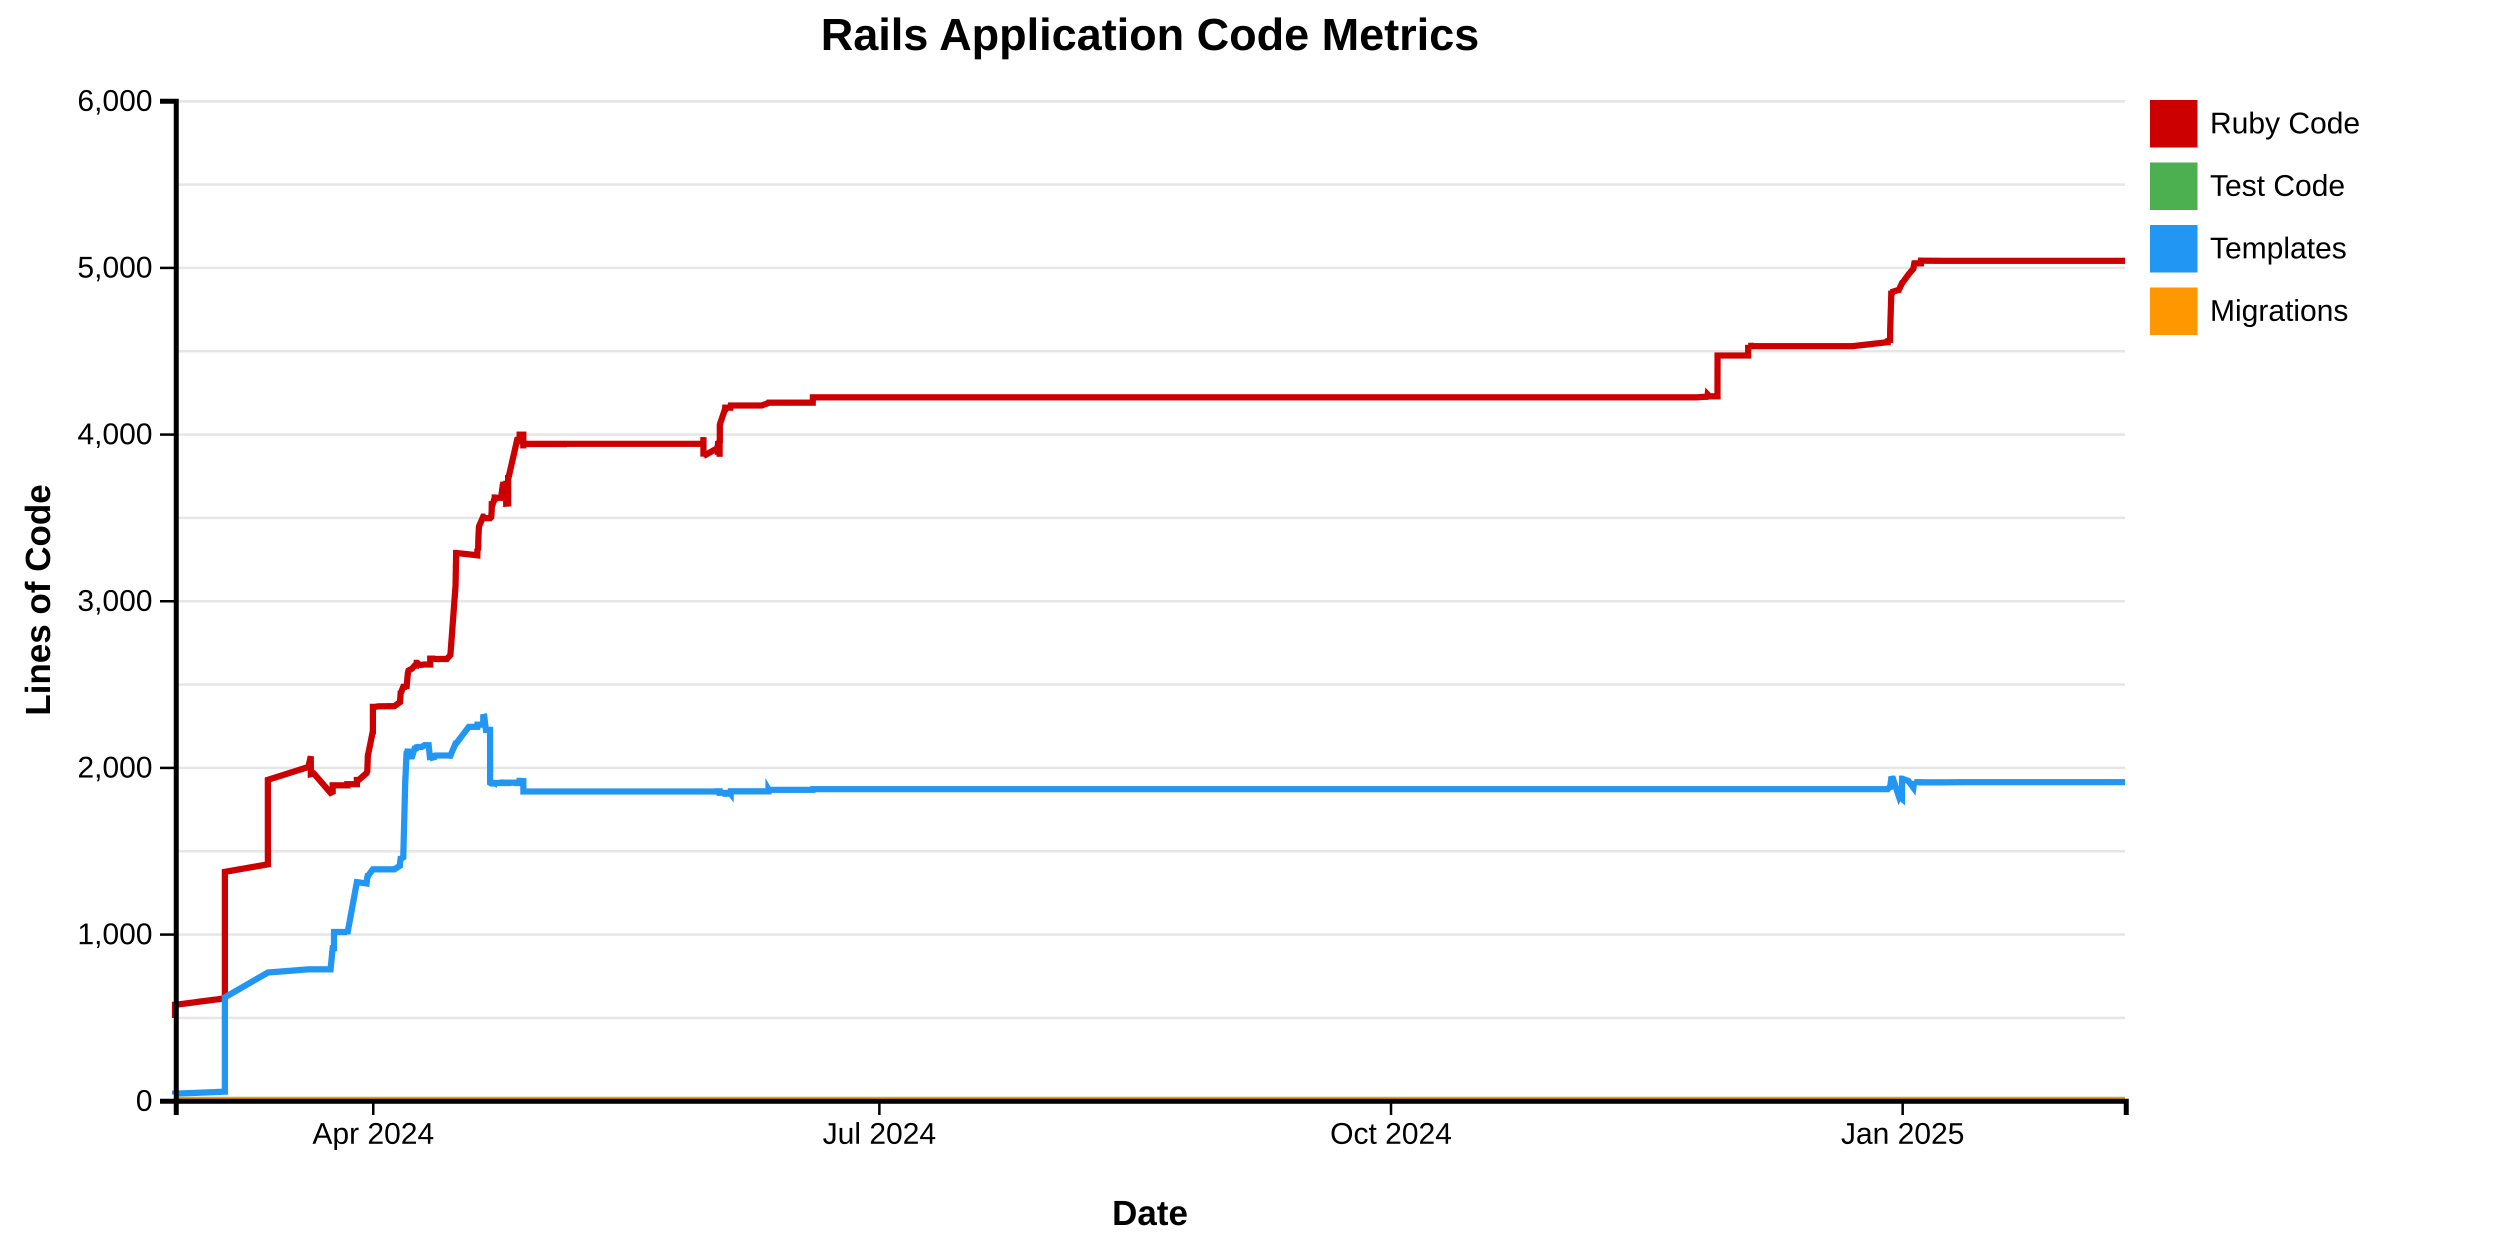
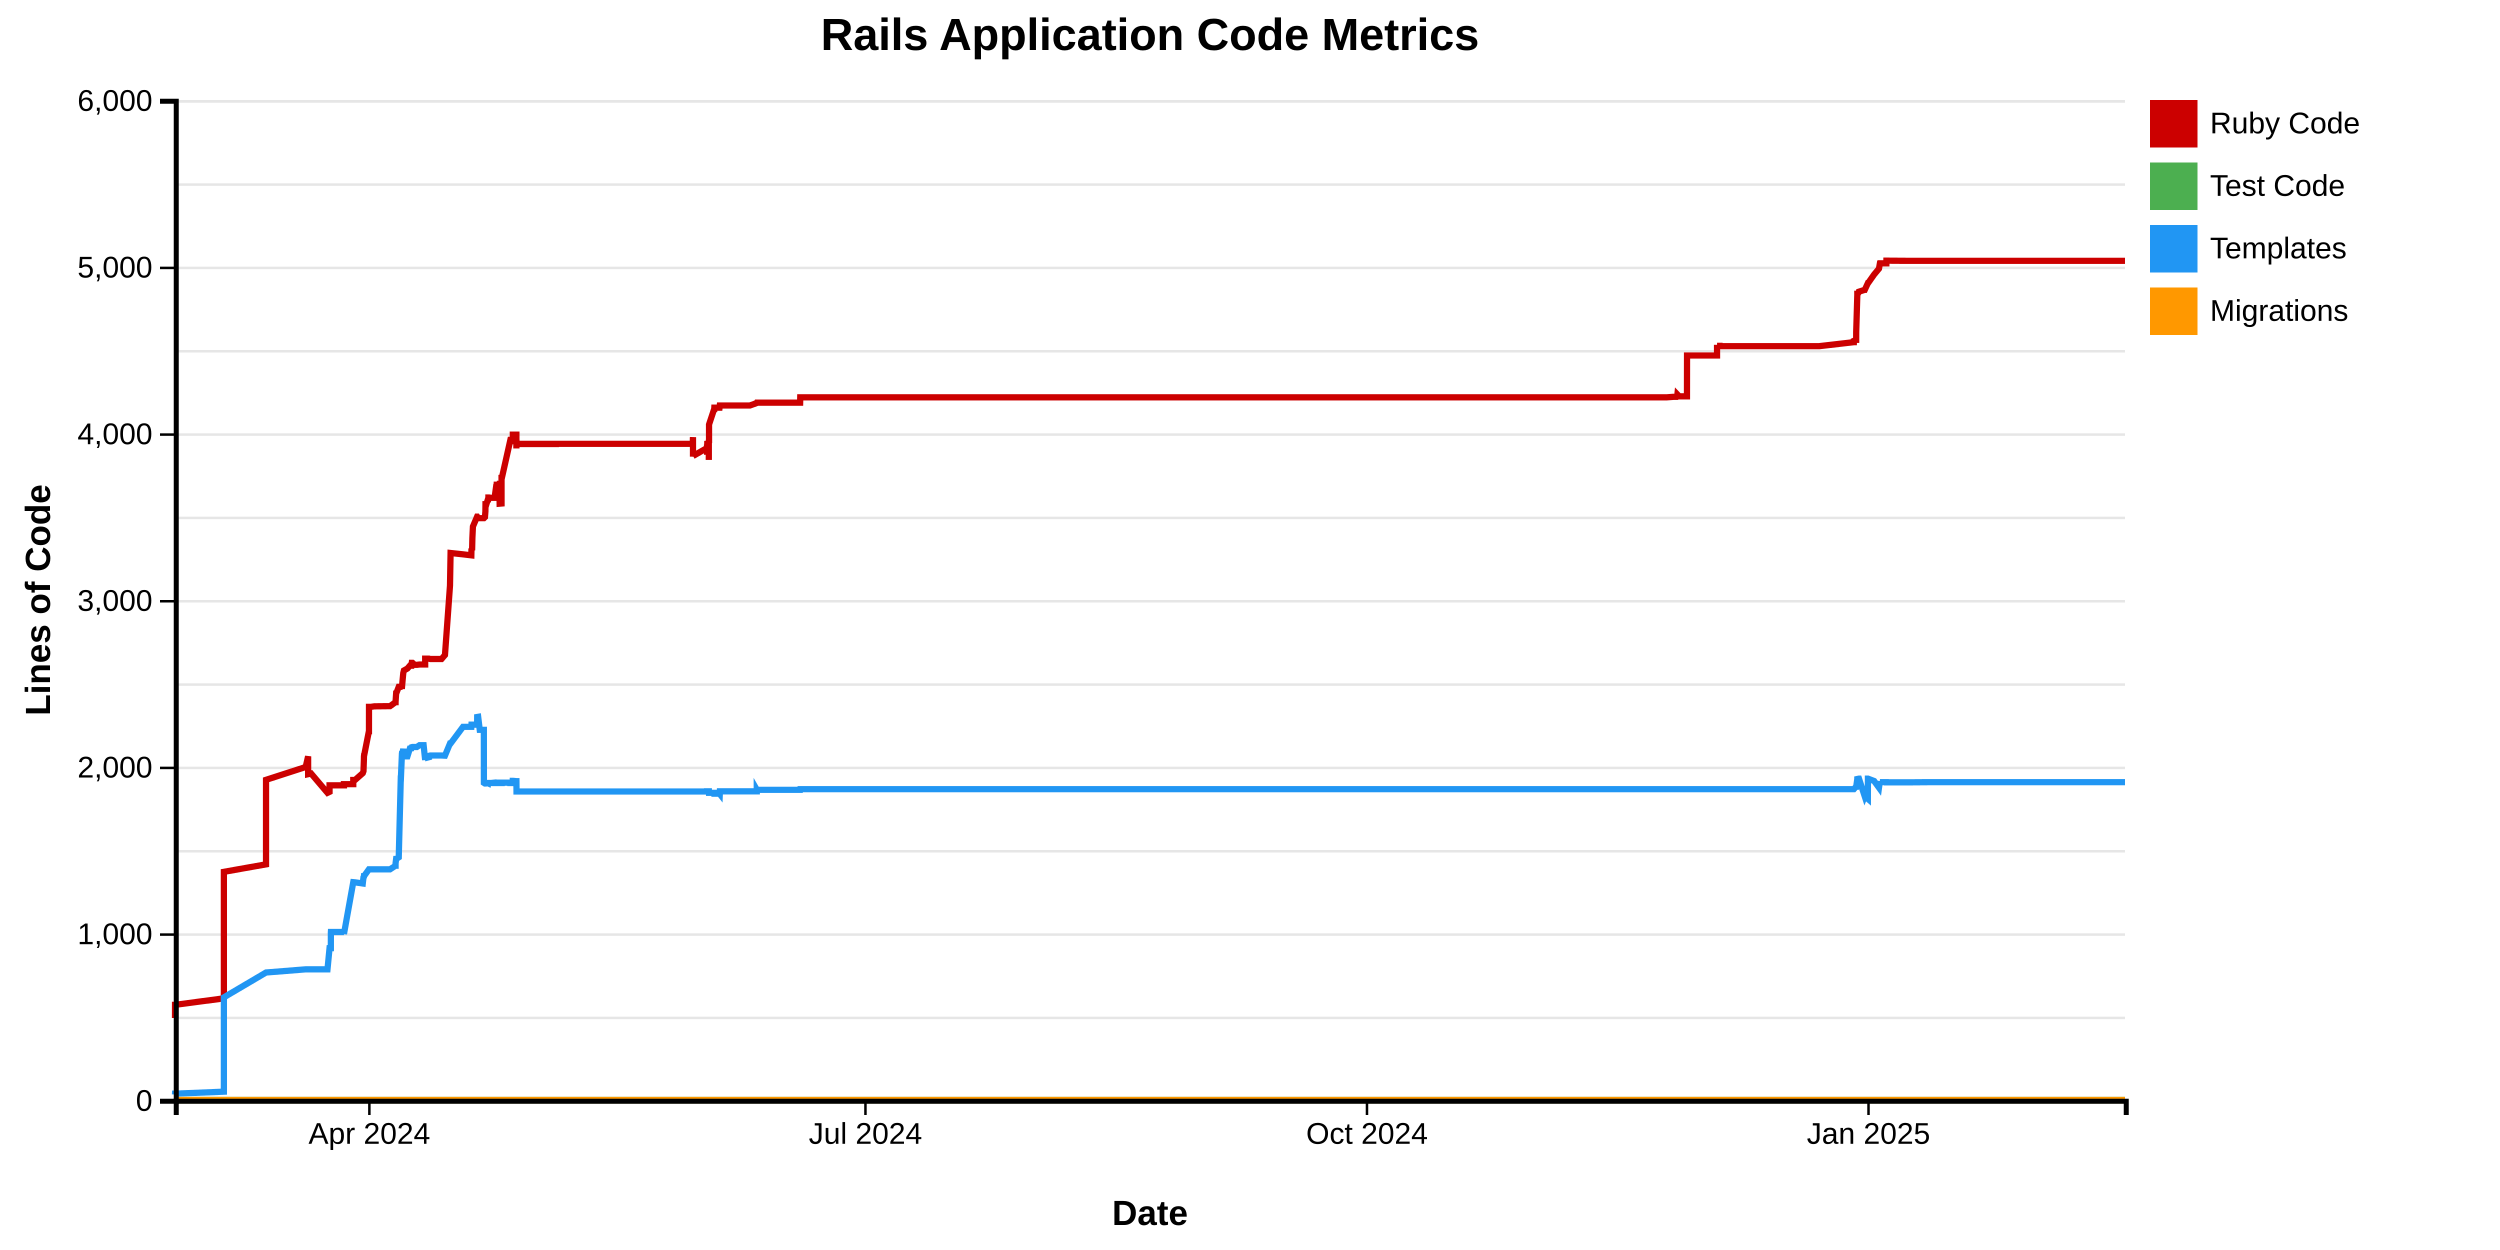
<svg xmlns="http://www.w3.org/2000/svg" width="1000" height="500">
  <rect width="100%" height="100%" fill="white" />
  <g transform="translate(70,40)">
    <g class="grid" opacity="0.1" fill="none" font-size="10" font-family="sans-serif" text-anchor="end">
      <path class="domain" stroke="currentColor" d="M780,400.5H0.5V0.5H780" />
      <g class="tick" opacity="1" transform="translate(0,400.5)">
        <line stroke="currentColor" x2="780" />
        <text fill="currentColor" x="-3" dy="0.32em" />
      </g>
      <g class="tick" opacity="1" transform="translate(0,367.1667)">
        <line stroke="currentColor" x2="780" />
        <text fill="currentColor" x="-3" dy="0.32em" />
      </g>
      <g class="tick" opacity="1" transform="translate(0,333.8333)">
        <line stroke="currentColor" x2="780" />
        <text fill="currentColor" x="-3" dy="0.32em" />
      </g>
      <g class="tick" opacity="1" transform="translate(0,300.5)">
        <line stroke="currentColor" x2="780" />
        <text fill="currentColor" x="-3" dy="0.32em" />
      </g>
      <g class="tick" opacity="1" transform="translate(0,267.1667)">
        <line stroke="currentColor" x2="780" />
        <text fill="currentColor" x="-3" dy="0.32em" />
      </g>
      <g class="tick" opacity="1" transform="translate(0,233.8333)">
        <line stroke="currentColor" x2="780" />
        <text fill="currentColor" x="-3" dy="0.32em" />
      </g>
      <g class="tick" opacity="1" transform="translate(0,200.5)">
        <line stroke="currentColor" x2="780" />
        <text fill="currentColor" x="-3" dy="0.32em" />
      </g>
      <g class="tick" opacity="1" transform="translate(0,167.1667)">
        <line stroke="currentColor" x2="780" />
        <text fill="currentColor" x="-3" dy="0.32em" />
      </g>
      <g class="tick" opacity="1" transform="translate(0,133.8333)">
        <line stroke="currentColor" x2="780" />
        <text fill="currentColor" x="-3" dy="0.32em" />
      </g>
      <g class="tick" opacity="1" transform="translate(0,100.5)">
        <line stroke="currentColor" x2="780" />
        <text fill="currentColor" x="-3" dy="0.32em" />
      </g>
      <g class="tick" opacity="1" transform="translate(0,67.16667)">
        <line stroke="currentColor" x2="780" />
        <text fill="currentColor" x="-3" dy="0.32em" />
      </g>
      <g class="tick" opacity="1" transform="translate(0,33.83333)">
        <line stroke="currentColor" x2="780" />
        <text fill="currentColor" x="-3" dy="0.32em" />
      </g>
      <g class="tick" opacity="1" transform="translate(0,0.5)">
        <line stroke="currentColor" x2="780" />
        <text fill="currentColor" x="-3" dy="0.32em" />
      </g>
    </g>
-     <path fill="none" stroke="#CC0000" stroke-width="2.5" d="M0,367.2L0.017,361.933L0.023,361.933L0.024,361.933L19.947,359.333L19.949,308.733L37.144,305.733L37.145,305.467L37.145,295.333L37.146,294.133L37.147,271.933L53.324,266.8L54.326,262.533L54.327,269.667L55.53,269.4L62.226,277.133L63.067,276.733L63.068,274.133L63.597,274.133L63.611,274.133L63.624,274.133L68.941,274.133L68.941,273.667L72.745,273.667L72.746,272L73.458,272L76.62,269.267L76.915,268.467L77.086,263.867L77.113,262.533L77.122,262.467L77.126,262.467L79.131,252.467L79.142,252.467L79.143,252.467L79.145,252.467L79.151,252.467L79.164,242.733L79.165,242.733L79.588,242.733L79.961,242.733L79.993,242.733L81.356,242.533L86.527,242.467L86.53,242.467L86.532,242.467L86.537,242.467L86.617,242.467L87.731,242.467L87.743,242.467L90.006,240.867L90.006,240.867L90.008,240.733L90.23,237.467L90.24,237.467L91.305,234.733L91.315,234.733L92.133,234.733L92.17,234.733L92.179,234.733L92.57,234.4L92.573,234.4L92.635,234.4L92.642,234.4L92.65,234.4L92.665,234.4L92.705,233.933L93.154,229.2L93.408,228.2L94.849,227.4L95.842,226.267L96.481,226.267L96.631,225.133L96.891,225.133L97.821,225.933L98.672,225.933L98.682,225.933L99.805,225.8L101.451,225.8L102.09,225.8L102.091,223.467L102.097,223.467L103.659,223.467L103.661,223.467L104.183,223.6L107.479,223.6L107.485,223.6L107.491,223.6L107.517,223.6L108.769,223.6L110.165,222L112.217,194.267L112.455,181.2L112.456,181.2L117.525,181.733L120.928,182.133L120.984,179.4L121.239,180.133L121.354,175.2L121.577,170.6L123.281,166.667L123.284,166.667L123.32,166.667L123.712,167.267L124.355,167.267L124.37,167.267L124.372,167.267L125.695,167.267L125.728,167.267L126.033,167.267L126.051,167.267L126.475,166.867L126.663,164.6L126.705,161.667L126.724,161.667L126.733,162.667L126.746,162.667L126.755,162.667L127.687,159.733L127.832,159.733L127.845,159.733L127.895,159.467L127.898,159.067L127.899,159L128.107,159L128.109,159L128.955,159.133L130.267,159.133L130.313,159.133L130.38,159.133L130.381,159.133L130.383,159.133L130.403,159.133L131.182,153.667L131.261,154L131.277,154L131.294,153.867L131.316,152.667L131.327,153.533L131.333,153.533L131.334,153.533L131.334,153.533L131.377,153.533L131.379,153.533L132.179,153.533L132.353,153.533L132.358,153.533L132.482,161.467L133.253,161.4L133.253,151.2L133.309,151.2L133.31,151.467L133.31,151.467L136.869,135.933L136.869,135.933L136.87,135.933L136.87,135.933L136.874,135.933L137.662,135.933L137.855,136.467L137.855,136.467L137.856,136.467L137.856,135.933L137.857,133.867L137.857,133.867L137.859,133.867L139.313,133.867L139.314,134.4L139.314,138.133L139.314,138.133L139.315,138.133L139.323,136.067L139.331,135.867L139.364,137.6L141.258,137.6L156.687,137.6L139.627,137.533L211.323,137.533L211.343,135.333L211.376,134.867L211.377,142.667L211.384,142.4L217.103,139.2L217.106,138.6L217.106,138.6L217.107,138.533L217.108,137.8L217.108,138.467L217.108,138.4L217.117,138.267L217.13,140.667L217.18,140.667L217.182,139.533L217.182,138.933L217.182,138.533L217.205,137.6L217.207,137.6L217.602,137L217.603,138.733L217.833,136.467L217.834,142.733L217.834,142.733L217.834,142.733L217.835,142.733L217.835,141.333L217.835,139.933L217.836,136.333L217.924,135.867L217.924,135.867L217.924,136L217.925,136L217.925,136L217.925,135.933L217.925,135.933L217.925,134.667L217.926,131.333L217.926,129.8L220.025,123.6L220.029,123.6L220.061,123.6L220.09,123.067L222.206,123.067L222.314,122.2L222.36,122.2L234.591,122.2L237.401,121.2L237.402,121.133L237.439,121.067L239.281,121.067L239.287,121.067L248.932,121.067L250.088,121.067L250.093,121.067L250.095,121.067L250.109,121.067L250.116,121.067L250.124,121.067L250.125,121.067L250.126,121.067L250.128,121.067L250.131,121.067L250.131,121.067L250.136,121.067L250.136,121.067L250.164,121.067L250.166,121.067L255.097,121.067L255.148,118.933L258.047,118.933L258.083,118.933L259.83,118.933L259.834,118.933L259.846,118.933L265.785,118.933L275.812,118.933L281.448,118.933L291.379,118.933L292.483,118.933L292.483,118.933L292.483,118.933L292.485,118.933L292.485,118.933L296.943,118.933L312.438,118.933L327.997,118.933L343.698,118.933L359.144,118.933L370.336,118.933L374.842,118.933L390.261,118.933L405.825,118.933L410.719,118.933L410.721,118.933L410.739,118.933L421.462,118.933L421.711,118.933L437.123,118.933L437.299,118.933L452.601,118.933L468.136,118.933L483.786,118.933L499.305,118.933L514.975,118.933L515.158,118.933L530.459,118.933L546.174,118.933L561.591,118.933L577.395,118.933L593.126,118.933L608.707,118.933L611.449,118.733L611.476,118.733L612.602,118.733L612.62,118.733L612.639,118.733L612.668,118.733L613.018,118.2L613.057,118.2L613.097,117.8L613.808,118.533L614.835,118.533L614.844,118.533L616.992,118.533L617.02,102.2L624.265,102.2L629.264,102.2L629.265,97.933L629.27,98.333L630.354,98.333L630.355,98.333L630.366,98.467L630.735,98.467L632.594,98.467L633.22,98.467L633.23,98.467L639.812,98.467L655.299,98.467L670.935,98.467L685.075,96.867L685.082,96.867L685.093,96.333L685.975,95.933L686.032,95.933L686.04,95.933L686.056,92.667L686.507,77.933L686.507,76.4L686.508,76.267L686.512,77.867L687.137,76.867L687.181,76.667L689.529,75.933L689.557,75.933L690.811,73.267L690.835,73.267L690.856,73.267L690.879,73.267L693.372,69.8L695.35,67.467L695.714,65.4L695.727,65.4L695.761,65.333L698.363,65.333L698.38,64.267L706.505,64.333L706.901,64.333L708.167,64.333L715.365,64.333L717.654,64.333L726.062,64.333L726.062,64.333L726.065,64.333L726.066,64.333L733.05,64.333L733.051,64.333L733.051,64.333L733.051,64.333L733.052,64.333L733.054,64.333L733.055,64.333L733.64,64.333L733.641,64.333L746.206,64.333L748.951,64.333L748.952,64.333L761.78,64.333L764.406,64.333L764.408,64.333L777.352,64.333L780,64.333" />
-     <path fill="none" stroke="#4CAF50" stroke-width="2.5" d="M0,400L0.017,400L0.023,400L0.024,400L19.947,400L19.949,400L37.144,400L37.145,400L37.145,400L37.146,400L37.147,400L53.324,400L54.326,400L54.327,400L55.53,400L62.226,400L63.067,400L63.068,400L63.597,400L63.611,400L63.624,400L68.941,400L68.941,400L72.745,400L72.746,400L73.458,400L76.62,400L76.915,400L77.086,400L77.113,400L77.122,400L77.126,400L79.131,400L79.142,400L79.143,400L79.145,400L79.151,400L79.164,400L79.165,400L79.588,400L79.961,400L79.993,400L81.356,400L86.527,400L86.53,400L86.532,400L86.537,400L86.617,400L87.731,400L87.743,400L90.006,400L90.006,400L90.008,400L90.23,400L90.24,400L91.305,400L91.315,400L92.133,400L92.17,400L92.179,400L92.57,400L92.573,400L92.635,400L92.642,400L92.65,400L92.665,400L92.705,400L93.154,400L93.408,400L94.849,400L95.842,400L96.481,400L96.631,400L96.891,400L97.821,400L98.672,400L98.682,400L99.805,400L101.451,400L102.09,400L102.091,400L102.097,400L103.659,400L103.661,400L104.183,400L107.479,400L107.485,400L107.491,400L107.517,400L108.769,400L110.165,400L112.217,400L112.455,400L112.456,400L117.525,400L120.928,400L120.984,400L121.239,400L121.354,400L121.577,400L123.281,400L123.284,400L123.32,400L123.712,400L124.355,400L124.37,400L124.372,400L125.695,400L125.728,400L126.033,400L126.051,400L126.475,400L126.663,400L126.705,400L126.724,400L126.733,400L126.746,400L126.755,400L127.687,400L127.832,400L127.845,400L127.895,400L127.898,400L127.899,400L128.107,400L128.109,400L128.955,400L130.267,400L130.313,400L130.38,400L130.381,400L130.383,400L130.403,400L131.182,400L131.261,400L131.277,400L131.294,400L131.316,400L131.327,400L131.333,400L131.334,400L131.334,400L131.377,400L131.379,400L132.179,400L132.353,400L132.358,400L132.482,400L133.253,400L133.253,400L133.309,400L133.31,400L133.31,400L136.869,400L136.869,400L136.87,400L136.87,400L136.874,400L137.662,400L137.855,400L137.855,400L137.856,400L137.856,400L137.857,400L137.857,400L137.859,400L139.313,400L139.314,400L139.314,400L139.314,400L139.315,400L139.323,400L139.331,400L139.364,400L141.258,400L156.687,400L139.627,400L211.323,400L211.343,400L211.376,400L211.377,400L211.384,400L217.103,400L217.106,400L217.106,400L217.107,400L217.108,400L217.108,400L217.108,400L217.117,400L217.13,400L217.18,400L217.182,400L217.182,400L217.182,400L217.205,400L217.207,400L217.602,400L217.603,400L217.833,400L217.834,400L217.834,400L217.834,400L217.835,400L217.835,400L217.835,400L217.836,400L217.924,400L217.924,400L217.924,400L217.925,400L217.925,400L217.925,400L217.925,400L217.925,400L217.926,400L217.926,400L220.025,400L220.029,400L220.061,400L220.09,400L222.206,400L222.314,400L222.36,400L234.591,400L237.401,400L237.402,400L237.439,400L239.281,400L239.287,400L248.932,400L250.088,400L250.093,400L250.095,400L250.109,400L250.116,400L250.124,400L250.125,400L250.126,400L250.128,400L250.131,400L250.131,400L250.136,400L250.136,400L250.164,400L250.166,400L255.097,400L255.148,400L258.047,400L258.083,400L259.83,400L259.834,400L259.846,400L265.785,400L275.812,400L281.448,400L291.379,400L292.483,400L292.483,400L292.483,400L292.485,400L292.485,400L296.943,400L312.438,400L327.997,400L343.698,400L359.144,400L370.336,400L374.842,400L390.261,400L405.825,400L410.719,400L410.721,400L410.739,400L421.462,400L421.711,400L437.123,400L437.299,400L452.601,400L468.136,400L483.786,400L499.305,400L514.975,400L515.158,400L530.459,400L546.174,400L561.591,400L577.395,400L593.126,400L608.707,400L611.449,400L611.476,400L612.602,400L612.62,400L612.639,400L612.668,400L613.018,400L613.057,400L613.097,400L613.808,400L614.835,400L614.844,400L616.992,400L617.02,400L624.265,400L629.264,400L629.265,400L629.27,400L630.354,400L630.355,400L630.366,400L630.735,400L632.594,400L633.22,400L633.23,400L639.812,400L655.299,400L670.935,400L685.075,400L685.082,400L685.093,400L685.975,400L686.032,400L686.04,400L686.056,400L686.507,400L686.507,400L686.508,400L686.512,400L687.137,400L687.181,400L689.529,400L689.557,400L690.811,400L690.835,400L690.856,400L690.879,400L693.372,400L695.35,400L695.714,400L695.727,400L695.761,400L698.363,400L698.38,400L706.505,400L706.901,400L708.167,400L715.365,400L717.654,400L726.062,400L726.062,400L726.065,400L726.066,400L733.05,400L733.051,400L733.051,400L733.051,400L733.052,400L733.054,400L733.055,400L733.64,400L733.641,400L746.206,400L748.951,400L748.952,400L761.78,400L764.406,400L764.408,400L777.352,400L780,400" />
-     <path fill="none" stroke="#2196F3" stroke-width="2.5" d="M0,397.8L0.017,397.467L0.023,397.467L0.024,397.467L19.947,396.667L19.949,358.933L37.144,349L37.145,349L37.145,349L37.146,349L37.147,349L53.324,347.733L54.326,347.733L54.327,347.733L55.53,347.733L62.226,347.733L63.067,339.267L63.068,339.267L63.597,339.267L63.611,333L63.624,332.8L68.941,332.8L68.941,333.6L72.745,312.867L72.746,312.867L73.458,312.933L76.62,313.4L76.915,310.933L77.086,310.733L77.113,310.467L77.122,310.467L77.126,310.467L79.131,307.733L79.142,307.733L79.143,307.733L79.145,307.733L79.151,307.733L79.164,307.733L79.165,307.733L79.588,307.733L79.961,307.733L79.993,307.733L81.356,307.733L86.527,307.733L86.53,307.733L86.532,307.733L86.537,307.733L86.617,307.733L87.731,307.733L87.743,307.733L90.006,306.267L90.006,306.267L90.008,305.333L90.23,303.6L90.24,303.6L91.305,302.933L91.315,302.533L92.133,271.4L92.17,271.4L92.179,271.4L92.57,262.267L92.573,262.267L92.635,261.533L92.642,261.533L92.65,261.533L92.665,261.533L92.705,262.333L93.154,259.533L93.408,262.533L94.849,262.533L95.842,259.4L96.481,259.333L96.631,258.867L96.891,258.8L97.821,258.8L98.672,258.8L98.682,258.8L99.805,258.067L101.451,258.067L102.09,264L102.091,263.267L102.097,263.267L103.659,262.867L103.661,262.333L104.183,262.2L107.479,262.2L107.485,262.2L107.491,262.2L107.517,262.2L108.769,262.2L110.165,262.267L112.217,257.4L112.455,257.4L112.456,257.4L117.525,250.733L120.928,250.733L120.984,249.867L121.239,249.867L121.354,249.867L121.577,249.867L123.281,249.867L123.284,249.867L123.32,246.8L123.712,246.733L124.355,251.933L124.37,251.933L124.372,251.933L125.695,251.933L125.728,251.933L126.033,251.933L126.051,273.133L126.475,273.4L126.663,273.4L126.705,273.4L126.724,273.4L126.733,273.4L126.746,273.4L126.755,273.4L127.687,273.267L127.832,273.333L127.845,273.267L127.895,273.2L127.898,273.2L127.899,273.2L128.107,273.2L128.109,273.2L128.955,273.2L130.267,273.067L130.313,273.2L130.38,273.2L130.381,273.2L130.383,273.2L130.403,273.2L131.182,273.067L131.261,273.067L131.277,273.067L131.294,273.067L131.316,273.067L131.327,273.067L131.333,273.067L131.334,273.067L131.334,273.067L131.377,273.2L131.379,273.2L132.179,273.2L132.353,273.2L132.358,273.2L132.482,273.2L133.253,273.2L133.253,273.2L133.309,273.2L133.31,273.2L133.31,273.067L136.869,273.067L136.869,273.067L136.87,273.2L136.87,273.2L136.874,273.2L137.662,273.2L137.855,273.2L137.855,273.2L137.856,273.2L137.856,272.333L137.857,272.333L137.857,272.333L137.859,272.333L139.313,272.467L139.314,272.467L139.314,272.467L139.314,273.267L139.315,273.267L139.323,273.267L139.331,273.267L139.364,276.6L141.258,276.6L156.687,276.6L139.627,276.6L211.323,276.6L211.343,276.6L211.376,276.6L211.377,276.6L211.384,276.6L217.103,276.6L217.106,276.533L217.106,276.533L217.107,276.533L217.108,276.533L217.108,276.533L217.108,276.533L217.117,276.533L217.13,276.533L217.18,276.533L217.182,276.533L217.182,276.533L217.182,276.533L217.205,276.533L217.207,276.533L217.602,276.533L217.603,276.533L217.833,276.533L217.834,276.533L217.834,276.533L217.834,276.533L217.835,276.867L217.835,276.867L217.835,276.867L217.836,276.867L217.924,277.067L217.924,277.067L217.924,277.067L217.925,277.133L217.925,277.133L217.925,277.133L217.925,277.133L217.925,277.133L217.926,277.133L217.926,277.133L220.025,277.133L220.029,277.133L220.061,277.467L220.09,277.467L222.206,277.467L222.314,277.6L222.36,276.533L234.591,276.533L237.401,276.533L237.402,275.867L237.439,275.933L239.281,275.933L239.287,275.933L248.932,275.933L250.088,275.933L250.093,275.933L250.095,275.933L250.109,275.933L250.116,275.933L250.124,275.933L250.125,275.933L250.126,275.933L250.128,275.933L250.131,275.933L250.131,275.933L250.136,275.933L250.136,275.933L250.164,275.933L250.166,275.933L255.097,275.933L255.148,275.667L258.047,275.667L258.083,275.667L259.83,275.667L259.834,275.667L259.846,275.667L265.785,275.667L275.812,275.667L281.448,275.667L291.379,275.667L292.483,275.667L292.483,275.667L292.483,275.667L292.485,275.667L292.485,275.667L296.943,275.667L312.438,275.667L327.997,275.667L343.698,275.667L359.144,275.667L370.336,275.667L374.842,275.667L390.261,275.667L405.825,275.667L410.719,275.667L410.721,275.667L410.739,275.667L421.462,275.667L421.711,275.667L437.123,275.667L437.299,275.667L452.601,275.667L468.136,275.667L483.786,275.667L499.305,275.667L514.975,275.667L515.158,275.667L530.459,275.667L546.174,275.667L561.591,275.667L577.395,275.667L593.126,275.667L608.707,275.667L611.449,275.667L611.476,275.667L612.602,275.667L612.62,275.667L612.639,275.667L612.668,275.667L613.018,275.667L613.057,275.667L613.097,275.667L613.808,275.667L614.835,275.667L614.844,275.667L616.992,275.667L617.02,275.667L624.265,275.667L629.264,275.667L629.265,275.667L629.27,275.667L630.354,275.667L630.355,275.667L630.366,275.667L630.735,275.667L632.594,275.667L633.22,275.667L633.23,275.667L639.812,275.667L655.299,275.667L670.935,275.667L685.075,275.667L685.082,275.667L685.093,275.667L685.975,274.667L686.032,274.667L686.04,274.667L686.056,274.667L686.507,271.6L686.507,273L686.508,273L686.512,271.6L687.137,271.467L687.181,271.467L689.529,278.533L689.557,278.467L690.811,279.533L690.835,271.467L690.856,271.467L690.879,271.467L693.372,272.4L695.35,275.067L695.714,272.467L695.727,272.867L695.761,272.867L698.363,272.867L698.38,272.933L706.505,272.933L706.901,272.933L708.167,272.933L715.365,272.867L717.654,272.867L726.062,272.867L726.062,272.867L726.065,272.867L726.066,272.867L733.05,272.867L733.051,272.867L733.051,272.867L733.051,272.867L733.052,272.867L733.054,272.867L733.055,272.867L733.64,272.867L733.641,272.867L746.206,272.867L748.951,272.867L748.952,272.867L761.78,272.867L764.406,272.867L764.408,272.867L777.352,272.867L780,272.867" />
-     <path fill="none" stroke="#FF9800" stroke-width="2.5" d="M0,400L0.017,400L0.023,400L0.024,400L19.947,400L19.949,400L37.144,400L37.145,400L37.145,400L37.146,400L37.147,400L53.324,400L54.326,400L54.327,400L55.53,400L62.226,400L63.067,400L63.068,400L63.597,400L63.611,400L63.624,400L68.941,400L68.941,400L72.745,400L72.746,400L73.458,400L76.62,400L76.915,400L77.086,400L77.113,400L77.122,400L77.126,400L79.131,400L79.142,400L79.143,400L79.145,400L79.151,400L79.164,400L79.165,400L79.588,400L79.961,400L79.993,400L81.356,400L86.527,400L86.53,400L86.532,400L86.537,400L86.617,400L87.731,400L87.743,400L90.006,400L90.006,400L90.008,400L90.23,400L90.24,400L91.305,400L91.315,400L92.133,400L92.17,400L92.179,400L92.57,400L92.573,400L92.635,400L92.642,400L92.65,400L92.665,400L92.705,400L93.154,400L93.408,400L94.849,400L95.842,400L96.481,400L96.631,400L96.891,400L97.821,400L98.672,400L98.682,400L99.805,400L101.451,400L102.09,400L102.091,400L102.097,400L103.659,400L103.661,400L104.183,400L107.479,400L107.485,400L107.491,400L107.517,400L108.769,400L110.165,400L112.217,400L112.455,400L112.456,400L117.525,400L120.928,400L120.984,400L121.239,400L121.354,400L121.577,400L123.281,400L123.284,400L123.32,400L123.712,400L124.355,400L124.37,400L124.372,400L125.695,400L125.728,400L126.033,400L126.051,400L126.475,400L126.663,400L126.705,400L126.724,400L126.733,400L126.746,400L126.755,400L127.687,400L127.832,400L127.845,400L127.895,400L127.898,400L127.899,400L128.107,400L128.109,400L128.955,400L130.267,400L130.313,400L130.38,400L130.381,400L130.383,400L130.403,400L131.182,400L131.261,400L131.277,400L131.294,400L131.316,400L131.327,400L131.333,400L131.334,400L131.334,400L131.377,400L131.379,400L132.179,400L132.353,400L132.358,400L132.482,400L133.253,400L133.253,400L133.309,400L133.31,400L133.31,400L136.869,400L136.869,400L136.87,400L136.87,400L136.874,400L137.662,400L137.855,400L137.855,400L137.856,400L137.856,400L137.857,400L137.857,400L137.859,400L139.313,400L139.314,400L139.314,400L139.314,400L139.315,400L139.323,400L139.331,400L139.364,400L141.258,400L156.687,400L139.627,400L211.323,400L211.343,400L211.376,400L211.377,400L211.384,400L217.103,400L217.106,400L217.106,400L217.107,400L217.108,400L217.108,400L217.108,400L217.117,400L217.13,400L217.18,400L217.182,400L217.182,400L217.182,400L217.205,400L217.207,400L217.602,400L217.603,400L217.833,400L217.834,400L217.834,400L217.834,400L217.835,400L217.835,400L217.835,400L217.836,400L217.924,400L217.924,400L217.924,400L217.925,400L217.925,400L217.925,400L217.925,400L217.925,400L217.926,400L217.926,400L220.025,400L220.029,400L220.061,400L220.09,400L222.206,400L222.314,400L222.36,400L234.591,400L237.401,400L237.402,400L237.439,400L239.281,400L239.287,400L248.932,400L250.088,400L250.093,400L250.095,400L250.109,400L250.116,400L250.124,400L250.125,400L250.126,400L250.128,400L250.131,400L250.131,400L250.136,400L250.136,400L250.164,400L250.166,400L255.097,400L255.148,400L258.047,400L258.083,400L259.83,400L259.834,400L259.846,400L265.785,400L275.812,400L281.448,400L291.379,400L292.483,400L292.483,400L292.483,400L292.485,400L292.485,400L296.943,400L312.438,400L327.997,400L343.698,400L359.144,400L370.336,400L374.842,400L390.261,400L405.825,400L410.719,400L410.721,400L410.739,400L421.462,400L421.711,400L437.123,400L437.299,400L452.601,400L468.136,400L483.786,400L499.305,400L514.975,400L515.158,400L530.459,400L546.174,400L561.591,400L577.395,400L593.126,400L608.707,400L611.449,400L611.476,400L612.602,400L612.62,400L612.639,400L612.668,400L613.018,400L613.057,400L613.097,400L613.808,400L614.835,400L614.844,400L616.992,400L617.02,400L624.265,400L629.264,400L629.265,400L629.27,400L630.354,400L630.355,400L630.366,400L630.735,400L632.594,400L633.22,400L633.23,400L639.812,400L655.299,400L670.935,400L685.075,400L685.082,400L685.093,400L685.975,400L686.032,400L686.04,400L686.056,400L686.507,400L686.507,400L686.508,400L686.512,400L687.137,400L687.181,400L689.529,400L689.557,400L690.811,400L690.835,400L690.856,400L690.879,400L693.372,400L695.35,400L695.714,400L695.727,400L695.761,400L698.363,400L698.38,400L706.505,400L706.901,400L708.167,400L715.365,400L717.654,400L726.062,400L726.062,400L726.065,400L726.066,400L733.05,400L733.051,400L733.051,400L733.051,400L733.052,400L733.054,400L733.055,400L733.64,400L733.641,400L746.206,400L748.951,400L748.952,400L761.78,400L764.406,400L764.408,400L777.352,400L780,400" />
+     <path fill="none" stroke="#CC0000" stroke-width="2.5" d="M0,367.2L0.016,361.933L0.023,361.933L0.024,361.933L19.553,359.333L19.554,308.733L36.409,305.733L36.41,305.467L36.41,295.333L36.411,294.133L36.412,271.933L52.269,266.8L53.252,262.533L53.252,269.667L54.431,269.4L60.995,277.133L61.819,276.733L61.821,274.133L62.339,274.133L62.353,274.133L62.365,274.133L67.577,274.133L67.577,273.667L71.306,273.667L71.307,272L72.005,272L75.105,269.267L75.394,268.467L75.561,263.867L75.587,262.533L75.596,262.467L75.6,262.467L77.566,252.467L77.577,252.467L77.577,252.467L77.58,252.467L77.586,252.467L77.598,242.733L77.599,242.733L78.013,242.733L78.38,242.733L78.41,242.733L79.747,242.533L84.815,242.467L84.818,242.467L84.82,242.467L84.825,242.467L84.904,242.467L85.995,242.467L86.007,242.467L88.225,240.867L88.226,240.867L88.228,240.733L88.445,237.467L88.455,237.467L89.499,234.733L89.508,234.733L90.31,234.733L90.347,234.733L90.356,234.733L90.739,234.4L90.742,234.4L90.802,234.4L90.809,234.4L90.818,234.4L90.831,234.4L90.871,233.933L91.311,229.2L91.561,228.2L92.973,227.4L93.946,226.267L94.572,226.267L94.719,225.133L94.974,225.133L95.886,225.933L96.72,225.933L96.73,225.933L97.831,225.8L99.444,225.8L100.071,225.8L100.071,223.467L100.078,223.467L101.608,223.467L101.61,223.467L102.122,223.6L105.353,223.6L105.359,223.6L105.365,223.6L105.39,223.6L106.617,223.6L107.986,222L109.997,194.267L110.231,181.2L110.231,181.2L115.2,181.733L118.536,182.133L118.591,179.4L118.841,180.133L118.954,175.2L119.172,170.6L120.842,166.667L120.845,166.667L120.88,166.667L121.265,167.267L121.895,167.267L121.91,167.267L121.911,167.267L123.208,167.267L123.241,167.267L123.54,167.267L123.558,167.267L123.973,166.867L124.158,164.6L124.198,161.667L124.217,161.667L124.226,162.667L124.239,162.667L124.247,162.667L125.161,159.733L125.303,159.733L125.316,159.733L125.365,159.467L125.368,159.067L125.369,159L125.573,159L125.575,159L126.404,159.133L127.69,159.133L127.735,159.133L127.801,159.133L127.802,159.133L127.804,159.133L127.823,159.133L128.587,153.667L128.665,154L128.68,154L128.697,153.867L128.719,152.667L128.729,153.533L128.735,153.533L128.736,153.533L128.736,153.533L128.778,153.533L128.78,153.533L129.565,153.533L129.734,153.533L129.74,153.533L129.861,161.467L130.617,161.4L130.617,151.2L130.672,151.2L130.672,151.467L130.673,151.467L134.161,135.933L134.162,135.933L134.162,135.933L134.163,135.933L134.166,135.933L134.939,135.933L135.128,136.467L135.128,136.467L135.129,136.467L135.129,135.933L135.13,133.867L135.13,133.867L135.132,133.867L136.557,133.867L136.558,134.4L136.558,138.133L136.558,138.133L136.559,138.133L136.567,136.067L136.575,135.867L136.607,137.6L138.464,137.6L153.587,137.6L136.864,137.533L207.142,137.533L207.162,135.333L207.195,134.867L207.195,142.667L207.203,142.4L212.809,139.2L212.811,138.6L212.811,138.6L212.813,138.533L212.813,137.8L212.813,138.467L212.813,138.4L212.822,138.267L212.835,140.667L212.884,140.667L212.885,139.533L212.886,138.933L212.886,138.533L212.908,137.6L212.91,137.6L213.297,137L213.298,138.733L213.524,136.467L213.525,142.733L213.525,142.733L213.525,142.733L213.526,142.733L213.526,141.333L213.526,139.933L213.526,136.333L213.613,135.867L213.613,135.867L213.613,136L213.614,136L213.614,136L213.614,135.933L213.614,135.933L213.614,134.667L213.615,131.333L213.615,129.8L215.673,123.6L215.677,123.6L215.708,123.6L215.736,123.067L217.811,123.067L217.916,122.2L217.961,122.2L229.951,122.2L232.705,121.2L232.705,121.133L232.742,121.067L234.548,121.067L234.554,121.067L244.007,121.067L245.141,121.067L245.146,121.067L245.148,121.067L245.161,121.067L245.169,121.067L245.176,121.067L245.177,121.067L245.178,121.067L245.18,121.067L245.183,121.067L245.183,121.067L245.188,121.067L245.188,121.067L245.215,121.067L245.217,121.067L250.051,121.067L250.1,118.933L252.942,118.933L252.978,118.933L254.69,118.933L254.694,118.933L254.706,118.933L260.527,118.933L270.356,118.933L275.88,118.933L285.615,118.933L286.697,118.933L286.697,118.933L286.697,118.933L286.699,118.933L286.699,118.933L291.069,118.933L306.257,118.933L321.508,118.933L336.899,118.933L352.04,118.933L363.01,118.933L367.427,118.933L382.541,118.933L397.797,118.933L402.594,118.933L402.596,118.933L402.613,118.933L413.124,118.933L413.369,118.933L428.476,118.933L428.648,118.933L443.648,118.933L458.875,118.933L474.216,118.933L489.428,118.933L504.788,118.933L504.967,118.933L519.965,118.933L535.369,118.933L550.482,118.933L565.973,118.933L581.393,118.933L596.665,118.933L599.353,118.733L599.379,118.733L600.483,118.733L600.501,118.733L600.52,118.733L600.548,118.733L600.892,118.2L600.93,118.2L600.969,117.8L601.666,118.533L602.673,118.533L602.681,118.533L604.787,118.533L604.814,102.2L611.916,102.2L616.816,102.2L616.817,97.933L616.822,98.333L617.884,98.333L617.885,98.333L617.896,98.467L618.258,98.467L620.08,98.467L620.693,98.467L620.703,98.467L627.155,98.467L642.336,98.467L657.662,98.467L671.523,96.867L671.53,96.867L671.541,96.333L672.405,95.933L672.461,95.933L672.469,95.933L672.484,92.667L672.926,77.933L672.927,76.4L672.927,76.267L672.931,77.867L673.544,76.867L673.587,76.667L675.889,75.933L675.916,75.933L677.145,73.267L677.169,73.267L677.19,73.267L677.212,73.267L679.655,69.8L681.594,67.467L681.951,65.4L681.964,65.4L681.997,65.333L684.548,65.333L684.565,64.267L692.529,64.333L692.917,64.333L694.158,64.333L701.213,64.333L703.457,64.333L711.699,64.333L711.699,64.333L711.702,64.333L711.703,64.333L718.549,64.333L718.549,64.333L718.55,64.333L718.55,64.333L718.55,64.333L718.553,64.333L718.554,64.333L719.127,64.333L719.128,64.333L731.444,64.333L734.135,64.333L734.136,64.333L746.71,64.333L749.285,64.333L749.286,64.333L761.975,64.333L764.57,64.333L764.571,64.333L777.239,64.333L780,64.333" />
+     <path fill="none" stroke="#4CAF50" stroke-width="2.5" d="M0,400L0.016,400L0.023,400L0.024,400L19.553,400L19.554,400L36.409,400L36.41,400L36.41,400L36.411,400L36.412,400L52.269,400L53.252,400L53.252,400L54.431,400L60.995,400L61.819,400L61.821,400L62.339,400L62.353,400L62.365,400L67.577,400L67.577,400L71.306,400L71.307,400L72.005,400L75.105,400L75.394,400L75.561,400L75.587,400L75.596,400L75.6,400L77.566,400L77.577,400L77.577,400L77.58,400L77.586,400L77.598,400L77.599,400L78.013,400L78.38,400L78.41,400L79.747,400L84.815,400L84.818,400L84.82,400L84.825,400L84.904,400L85.995,400L86.007,400L88.225,400L88.226,400L88.228,400L88.445,400L88.455,400L89.499,400L89.508,400L90.31,400L90.347,400L90.356,400L90.739,400L90.742,400L90.802,400L90.809,400L90.818,400L90.831,400L90.871,400L91.311,400L91.561,400L92.973,400L93.946,400L94.572,400L94.719,400L94.974,400L95.886,400L96.72,400L96.73,400L97.831,400L99.444,400L100.071,400L100.071,400L100.078,400L101.608,400L101.61,400L102.122,400L105.353,400L105.359,400L105.365,400L105.39,400L106.617,400L107.986,400L109.997,400L110.231,400L110.231,400L115.2,400L118.536,400L118.591,400L118.841,400L118.954,400L119.172,400L120.842,400L120.845,400L120.88,400L121.265,400L121.895,400L121.91,400L121.911,400L123.208,400L123.241,400L123.54,400L123.558,400L123.973,400L124.158,400L124.198,400L124.217,400L124.226,400L124.239,400L124.247,400L125.161,400L125.303,400L125.316,400L125.365,400L125.368,400L125.369,400L125.573,400L125.575,400L126.404,400L127.69,400L127.735,400L127.801,400L127.802,400L127.804,400L127.823,400L128.587,400L128.665,400L128.68,400L128.697,400L128.719,400L128.729,400L128.735,400L128.736,400L128.736,400L128.778,400L128.78,400L129.565,400L129.734,400L129.74,400L129.861,400L130.617,400L130.617,400L130.672,400L130.672,400L130.673,400L134.161,400L134.162,400L134.162,400L134.163,400L134.166,400L134.939,400L135.128,400L135.128,400L135.129,400L135.129,400L135.13,400L135.13,400L135.132,400L136.557,400L136.558,400L136.558,400L136.558,400L136.559,400L136.567,400L136.575,400L136.607,400L138.464,400L153.587,400L136.864,400L207.142,400L207.162,400L207.195,400L207.195,400L207.203,400L212.809,400L212.811,400L212.811,400L212.813,400L212.813,400L212.813,400L212.813,400L212.822,400L212.835,400L212.884,400L212.885,400L212.886,400L212.886,400L212.908,400L212.91,400L213.297,400L213.298,400L213.524,400L213.525,400L213.525,400L213.525,400L213.526,400L213.526,400L213.526,400L213.526,400L213.613,400L213.613,400L213.613,400L213.614,400L213.614,400L213.614,400L213.614,400L213.614,400L213.615,400L213.615,400L215.673,400L215.677,400L215.708,400L215.736,400L217.811,400L217.916,400L217.961,400L229.951,400L232.705,400L232.705,400L232.742,400L234.548,400L234.554,400L244.007,400L245.141,400L245.146,400L245.148,400L245.161,400L245.169,400L245.176,400L245.177,400L245.178,400L245.18,400L245.183,400L245.183,400L245.188,400L245.188,400L245.215,400L245.217,400L250.051,400L250.1,400L252.942,400L252.978,400L254.69,400L254.694,400L254.706,400L260.527,400L270.356,400L275.88,400L285.615,400L286.697,400L286.697,400L286.697,400L286.699,400L286.699,400L291.069,400L306.257,400L321.508,400L336.899,400L352.04,400L363.01,400L367.427,400L382.541,400L397.797,400L402.594,400L402.596,400L402.613,400L413.124,400L413.369,400L428.476,400L428.648,400L443.648,400L458.875,400L474.216,400L489.428,400L504.788,400L504.967,400L519.965,400L535.369,400L550.482,400L565.973,400L581.393,400L596.665,400L599.353,400L599.379,400L600.483,400L600.501,400L600.52,400L600.548,400L600.892,400L600.93,400L600.969,400L601.666,400L602.673,400L602.681,400L604.787,400L604.814,400L611.916,400L616.816,400L616.817,400L616.822,400L617.884,400L617.885,400L617.896,400L618.258,400L620.08,400L620.693,400L620.703,400L627.155,400L642.336,400L657.662,400L671.523,400L671.53,400L671.541,400L672.405,400L672.461,400L672.469,400L672.484,400L672.926,400L672.927,400L672.927,400L672.931,400L673.544,400L673.587,400L675.889,400L675.916,400L677.145,400L677.169,400L677.19,400L677.212,400L679.655,400L681.594,400L681.951,400L681.964,400L681.997,400L684.548,400L684.565,400L692.529,400L692.917,400L694.158,400L701.213,400L703.457,400L711.699,400L711.699,400L711.702,400L711.703,400L718.549,400L718.549,400L718.55,400L718.55,400L718.55,400L718.553,400L718.554,400L719.127,400L719.128,400L731.444,400L734.135,400L734.136,400L746.71,400L749.285,400L749.286,400L761.975,400L764.57,400L764.571,400L777.239,400L780,400" />
+     <path fill="none" stroke="#2196F3" stroke-width="2.5" d="M0,397.8L0.016,397.467L0.023,397.467L0.024,397.467L19.553,396.667L19.554,358.933L36.409,349L36.41,349L36.41,349L36.411,349L36.412,349L52.269,347.733L53.252,347.733L53.252,347.733L54.431,347.733L60.995,347.733L61.819,339.267L61.821,339.267L62.339,339.267L62.353,333L62.365,332.8L67.577,332.8L67.577,333.6L71.306,312.867L71.307,312.867L72.005,312.933L75.105,313.4L75.394,310.933L75.561,310.733L75.587,310.467L75.596,310.467L75.6,310.467L77.566,307.733L77.577,307.733L77.577,307.733L77.58,307.733L77.586,307.733L77.598,307.733L77.599,307.733L78.013,307.733L78.38,307.733L78.41,307.733L79.747,307.733L84.815,307.733L84.818,307.733L84.82,307.733L84.825,307.733L84.904,307.733L85.995,307.733L86.007,307.733L88.225,306.267L88.226,306.267L88.228,305.333L88.445,303.6L88.455,303.6L89.499,302.933L89.508,302.533L90.31,271.4L90.347,271.4L90.356,271.4L90.739,262.267L90.742,262.267L90.802,261.533L90.809,261.533L90.818,261.533L90.831,261.533L90.871,262.333L91.311,259.533L91.561,262.533L92.973,262.533L93.946,259.4L94.572,259.333L94.719,258.867L94.974,258.8L95.886,258.8L96.72,258.8L96.73,258.8L97.831,258.067L99.444,258.067L100.071,264L100.071,263.267L100.078,263.267L101.608,262.867L101.61,262.333L102.122,262.2L105.353,262.2L105.359,262.2L105.365,262.2L105.39,262.2L106.617,262.2L107.986,262.267L109.997,257.4L110.231,257.4L110.231,257.4L115.2,250.733L118.536,250.733L118.591,249.867L118.841,249.867L118.954,249.867L119.172,249.867L120.842,249.867L120.845,249.867L120.88,246.8L121.265,246.733L121.895,251.933L121.91,251.933L121.911,251.933L123.208,251.933L123.241,251.933L123.54,251.933L123.558,273.133L123.973,273.4L124.158,273.4L124.198,273.4L124.217,273.4L124.226,273.4L124.239,273.4L124.247,273.4L125.161,273.267L125.303,273.333L125.316,273.267L125.365,273.2L125.368,273.2L125.369,273.2L125.573,273.2L125.575,273.2L126.404,273.2L127.69,273.067L127.735,273.2L127.801,273.2L127.802,273.2L127.804,273.2L127.823,273.2L128.587,273.067L128.665,273.067L128.68,273.067L128.697,273.067L128.719,273.067L128.729,273.067L128.735,273.067L128.736,273.067L128.736,273.067L128.778,273.2L128.78,273.2L129.565,273.2L129.734,273.2L129.74,273.2L129.861,273.2L130.617,273.2L130.617,273.2L130.672,273.2L130.672,273.2L130.673,273.067L134.161,273.067L134.162,273.067L134.162,273.2L134.163,273.2L134.166,273.2L134.939,273.2L135.128,273.2L135.128,273.2L135.129,273.2L135.129,272.333L135.13,272.333L135.13,272.333L135.132,272.333L136.557,272.467L136.558,272.467L136.558,272.467L136.558,273.267L136.559,273.267L136.567,273.267L136.575,273.267L136.607,276.6L138.464,276.6L153.587,276.6L136.864,276.6L207.142,276.6L207.162,276.6L207.195,276.6L207.195,276.6L207.203,276.6L212.809,276.6L212.811,276.533L212.811,276.533L212.813,276.533L212.813,276.533L212.813,276.533L212.813,276.533L212.822,276.533L212.835,276.533L212.884,276.533L212.885,276.533L212.886,276.533L212.886,276.533L212.908,276.533L212.91,276.533L213.297,276.533L213.298,276.533L213.524,276.533L213.525,276.533L213.525,276.533L213.525,276.533L213.526,276.867L213.526,276.867L213.526,276.867L213.526,276.867L213.613,277.067L213.613,277.067L213.613,277.067L213.614,277.133L213.614,277.133L213.614,277.133L213.614,277.133L213.614,277.133L213.615,277.133L213.615,277.133L215.673,277.133L215.677,277.133L215.708,277.467L215.736,277.467L217.811,277.467L217.916,277.6L217.961,276.533L229.951,276.533L232.705,276.533L232.705,275.867L232.742,275.933L234.548,275.933L234.554,275.933L244.007,275.933L245.141,275.933L245.146,275.933L245.148,275.933L245.161,275.933L245.169,275.933L245.176,275.933L245.177,275.933L245.178,275.933L245.18,275.933L245.183,275.933L245.183,275.933L245.188,275.933L245.188,275.933L245.215,275.933L245.217,275.933L250.051,275.933L250.1,275.667L252.942,275.667L252.978,275.667L254.69,275.667L254.694,275.667L254.706,275.667L260.527,275.667L270.356,275.667L275.88,275.667L285.615,275.667L286.697,275.667L286.697,275.667L286.697,275.667L286.699,275.667L286.699,275.667L291.069,275.667L306.257,275.667L321.508,275.667L336.899,275.667L352.04,275.667L363.01,275.667L367.427,275.667L382.541,275.667L397.797,275.667L402.594,275.667L402.596,275.667L402.613,275.667L413.124,275.667L413.369,275.667L428.476,275.667L428.648,275.667L443.648,275.667L458.875,275.667L474.216,275.667L489.428,275.667L504.788,275.667L504.967,275.667L519.965,275.667L535.369,275.667L550.482,275.667L565.973,275.667L581.393,275.667L596.665,275.667L599.353,275.667L599.379,275.667L600.483,275.667L600.501,275.667L600.52,275.667L600.548,275.667L600.892,275.667L600.93,275.667L600.969,275.667L601.666,275.667L602.673,275.667L602.681,275.667L604.787,275.667L604.814,275.667L611.916,275.667L616.816,275.667L616.817,275.667L616.822,275.667L617.884,275.667L617.885,275.667L617.896,275.667L618.258,275.667L620.08,275.667L620.693,275.667L620.703,275.667L627.155,275.667L642.336,275.667L657.662,275.667L671.523,275.667L671.53,275.667L671.541,275.667L672.405,274.667L672.461,274.667L672.469,274.667L672.484,274.667L672.926,271.6L672.927,273L672.927,273L672.931,271.6L673.544,271.467L673.587,271.467L675.889,278.533L675.916,278.467L677.145,279.533L677.169,271.467L677.19,271.467L677.212,271.467L679.655,272.4L681.594,275.067L681.951,272.467L681.964,272.867L681.997,272.867L684.548,272.867L684.565,272.933L692.529,272.933L692.917,272.933L694.158,272.933L701.213,272.867L703.457,272.867L711.699,272.867L711.699,272.867L711.702,272.867L711.703,272.867L718.549,272.867L718.549,272.867L718.55,272.867L718.55,272.867L718.55,272.867L718.553,272.867L718.554,272.867L719.127,272.867L719.128,272.867L731.444,272.867L734.135,272.867L734.136,272.867L746.71,272.867L749.285,272.867L749.286,272.867L761.975,272.867L764.57,272.867L764.571,272.867L777.239,272.867L780,272.867" />
+     <path fill="none" stroke="#FF9800" stroke-width="2.5" d="M0,400L0.016,400L0.023,400L0.024,400L19.553,400L19.554,400L36.409,400L36.41,400L36.41,400L36.411,400L36.412,400L52.269,400L53.252,400L53.252,400L54.431,400L60.995,400L61.819,400L61.821,400L62.339,400L62.353,400L62.365,400L67.577,400L67.577,400L71.306,400L71.307,400L72.005,400L75.105,400L75.394,400L75.561,400L75.587,400L75.596,400L75.6,400L77.566,400L77.577,400L77.577,400L77.58,400L77.586,400L77.598,400L77.599,400L78.013,400L78.38,400L78.41,400L79.747,400L84.815,400L84.818,400L84.82,400L84.825,400L84.904,400L85.995,400L86.007,400L88.225,400L88.226,400L88.228,400L88.445,400L88.455,400L89.499,400L89.508,400L90.31,400L90.347,400L90.356,400L90.739,400L90.742,400L90.802,400L90.809,400L90.818,400L90.831,400L90.871,400L91.311,400L91.561,400L92.973,400L93.946,400L94.572,400L94.719,400L94.974,400L95.886,400L96.72,400L96.73,400L97.831,400L99.444,400L100.071,400L100.071,400L100.078,400L101.608,400L101.61,400L102.122,400L105.353,400L105.359,400L105.365,400L105.39,400L106.617,400L107.986,400L109.997,400L110.231,400L110.231,400L115.2,400L118.536,400L118.591,400L118.841,400L118.954,400L119.172,400L120.842,400L120.845,400L120.88,400L121.265,400L121.895,400L121.91,400L121.911,400L123.208,400L123.241,400L123.54,400L123.558,400L123.973,400L124.158,400L124.198,400L124.217,400L124.226,400L124.239,400L124.247,400L125.161,400L125.303,400L125.316,400L125.365,400L125.368,400L125.369,400L125.573,400L125.575,400L126.404,400L127.69,400L127.735,400L127.801,400L127.802,400L127.804,400L127.823,400L128.587,400L128.665,400L128.68,400L128.697,400L128.719,400L128.729,400L128.735,400L128.736,400L128.736,400L128.778,400L128.78,400L129.565,400L129.734,400L129.74,400L129.861,400L130.617,400L130.617,400L130.672,400L130.672,400L130.673,400L134.161,400L134.162,400L134.162,400L134.163,400L134.166,400L134.939,400L135.128,400L135.128,400L135.129,400L135.129,400L135.13,400L135.13,400L135.132,400L136.557,400L136.558,400L136.558,400L136.558,400L136.559,400L136.567,400L136.575,400L136.607,400L138.464,400L153.587,400L136.864,400L207.142,400L207.162,400L207.195,400L207.195,400L207.203,400L212.809,400L212.811,400L212.811,400L212.813,400L212.813,400L212.813,400L212.813,400L212.822,400L212.835,400L212.884,400L212.885,400L212.886,400L212.886,400L212.908,400L212.91,400L213.297,400L213.298,400L213.524,400L213.525,400L213.525,400L213.525,400L213.526,400L213.526,400L213.526,400L213.526,400L213.613,400L213.613,400L213.613,400L213.614,400L213.614,400L213.614,400L213.614,400L213.614,400L213.615,400L213.615,400L215.673,400L215.677,400L215.708,400L215.736,400L217.811,400L217.916,400L217.961,400L229.951,400L232.705,400L232.705,400L232.742,400L234.548,400L234.554,400L244.007,400L245.141,400L245.146,400L245.148,400L245.161,400L245.169,400L245.176,400L245.177,400L245.178,400L245.18,400L245.183,400L245.183,400L245.188,400L245.188,400L245.215,400L245.217,400L250.051,400L250.1,400L252.942,400L252.978,400L254.69,400L254.694,400L254.706,400L260.527,400L270.356,400L275.88,400L285.615,400L286.697,400L286.697,400L286.697,400L286.699,400L286.699,400L291.069,400L306.257,400L321.508,400L336.899,400L352.04,400L363.01,400L367.427,400L382.541,400L397.797,400L402.594,400L402.596,400L402.613,400L413.124,400L413.369,400L428.476,400L428.648,400L443.648,400L458.875,400L474.216,400L489.428,400L504.788,400L504.967,400L519.965,400L535.369,400L550.482,400L565.973,400L581.393,400L596.665,400L599.353,400L599.379,400L600.483,400L600.501,400L600.52,400L600.548,400L600.892,400L600.93,400L600.969,400L601.666,400L602.673,400L602.681,400L604.787,400L604.814,400L611.916,400L616.816,400L616.817,400L616.822,400L617.884,400L617.885,400L617.896,400L618.258,400L620.08,400L620.693,400L620.703,400L627.155,400L642.336,400L657.662,400L671.523,400L671.53,400L671.541,400L672.405,400L672.461,400L672.469,400L672.484,400L672.926,400L672.927,400L672.927,400L672.931,400L673.544,400L673.587,400L675.889,400L675.916,400L677.145,400L677.169,400L677.19,400L677.212,400L679.655,400L681.594,400L681.951,400L681.964,400L681.997,400L684.548,400L684.565,400L692.529,400L692.917,400L694.158,400L701.213,400L703.457,400L711.699,400L711.699,400L711.702,400L711.703,400L718.549,400L718.549,400L718.55,400L718.55,400L718.55,400L718.553,400L718.554,400L719.127,400L719.128,400L731.444,400L734.135,400L734.136,400L746.71,400L749.285,400L749.286,400L761.975,400L764.57,400L764.571,400L777.239,400L780,400" />
    <g transform="translate(0,400)" fill="none" font-size="10" font-family="sans-serif" text-anchor="middle" style="font-size: 12px; font-family: Arial, sans-serif;">
      <path class="domain" stroke="currentColor" d="M0.5,6V0.5H780.5V6" stroke-width="2" />
-       <g class="tick" opacity="1" transform="translate(79.30801,0)">
+       <g class="tick" opacity="1" transform="translate(77.74903,0)">
        <line stroke="currentColor" y2="6" />
        <text fill="currentColor" y="9" dy="0.71em">Apr 2024</text>
      </g>
-       <g class="tick" opacity="1" transform="translate(281.7442,0)">
+       <g class="tick" opacity="1" transform="translate(276.1806,0)">
        <line stroke="currentColor" y2="6" />
        <text fill="currentColor" y="9" dy="0.71em">Jul 2024</text>
      </g>
-       <g class="tick" opacity="1" transform="translate(486.405,0)">
+       <g class="tick" opacity="1" transform="translate(476.7928,0)">
        <line stroke="currentColor" y2="6" />
        <text fill="currentColor" y="9" dy="0.71em">Oct 2024</text>
      </g>
-       <g class="tick" opacity="1" transform="translate(691.0657,0)">
+       <g class="tick" opacity="1" transform="translate(677.4049,0)">
        <line stroke="currentColor" y2="6" />
        <text fill="currentColor" y="9" dy="0.71em">Jan 2025</text>
      </g>
    </g>
    <g fill="none" font-size="10" font-family="sans-serif" text-anchor="end" style="font-size: 12px; font-family: Arial, sans-serif;">
      <path class="domain" stroke="currentColor" d="M-6,400.5H0.5V0.5H-6" stroke-width="2" />
      <g class="tick" opacity="1" transform="translate(0,400.5)">
        <line stroke="currentColor" x2="-6" />
        <text fill="currentColor" x="-9" dy="0.32em">0</text>
      </g>
      <g class="tick" opacity="1" transform="translate(0,333.8333)">
        <line stroke="currentColor" x2="-6" />
        <text fill="currentColor" x="-9" dy="0.32em">1,000</text>
      </g>
      <g class="tick" opacity="1" transform="translate(0,267.1667)">
        <line stroke="currentColor" x2="-6" />
        <text fill="currentColor" x="-9" dy="0.32em">2,000</text>
      </g>
      <g class="tick" opacity="1" transform="translate(0,200.5)">
        <line stroke="currentColor" x2="-6" />
        <text fill="currentColor" x="-9" dy="0.32em">3,000</text>
      </g>
      <g class="tick" opacity="1" transform="translate(0,133.8333)">
        <line stroke="currentColor" x2="-6" />
        <text fill="currentColor" x="-9" dy="0.32em">4,000</text>
      </g>
      <g class="tick" opacity="1" transform="translate(0,67.16667)">
        <line stroke="currentColor" x2="-6" />
        <text fill="currentColor" x="-9" dy="0.32em">5,000</text>
      </g>
      <g class="tick" opacity="1" transform="translate(0,0.5)">
        <line stroke="currentColor" x2="-6" />
        <text fill="currentColor" x="-9" dy="0.32em">6,000</text>
      </g>
    </g>
    <text transform="rotate(-90)" y="-50" x="-200" text-anchor="middle" style="font-size: 14px; font-family: Arial, sans-serif; font-weight: bold;">Lines of Code</text>
    <text x="390" y="450" text-anchor="middle" style="font-size: 14px; font-family: Arial, sans-serif; font-weight: bold;">Date</text>
    <text x="390" y="-20" text-anchor="middle" style="font-size: 18px; font-family: Arial, sans-serif; font-weight: bold;">Rails Application Code Metrics</text>
    <g font-family="Arial, sans-serif" font-size="12px" text-anchor="start">
      <g transform="translate(790,0)">
        <rect x="0" width="19" height="19" fill="#CC0000" />
        <text x="24" y="9.5" dy="0.32em">Ruby Code</text>
      </g>
      <g transform="translate(790,25)">
        <rect x="0" width="19" height="19" fill="#4CAF50" />
        <text x="24" y="9.5" dy="0.32em">Test Code</text>
      </g>
      <g transform="translate(790,50)">
        <rect x="0" width="19" height="19" fill="#2196F3" />
        <text x="24" y="9.5" dy="0.32em">Templates</text>
      </g>
      <g transform="translate(790,75)">
        <rect x="0" width="19" height="19" fill="#FF9800" />
        <text x="24" y="9.5" dy="0.32em">Migrations</text>
      </g>
    </g>
  </g>
</svg>
